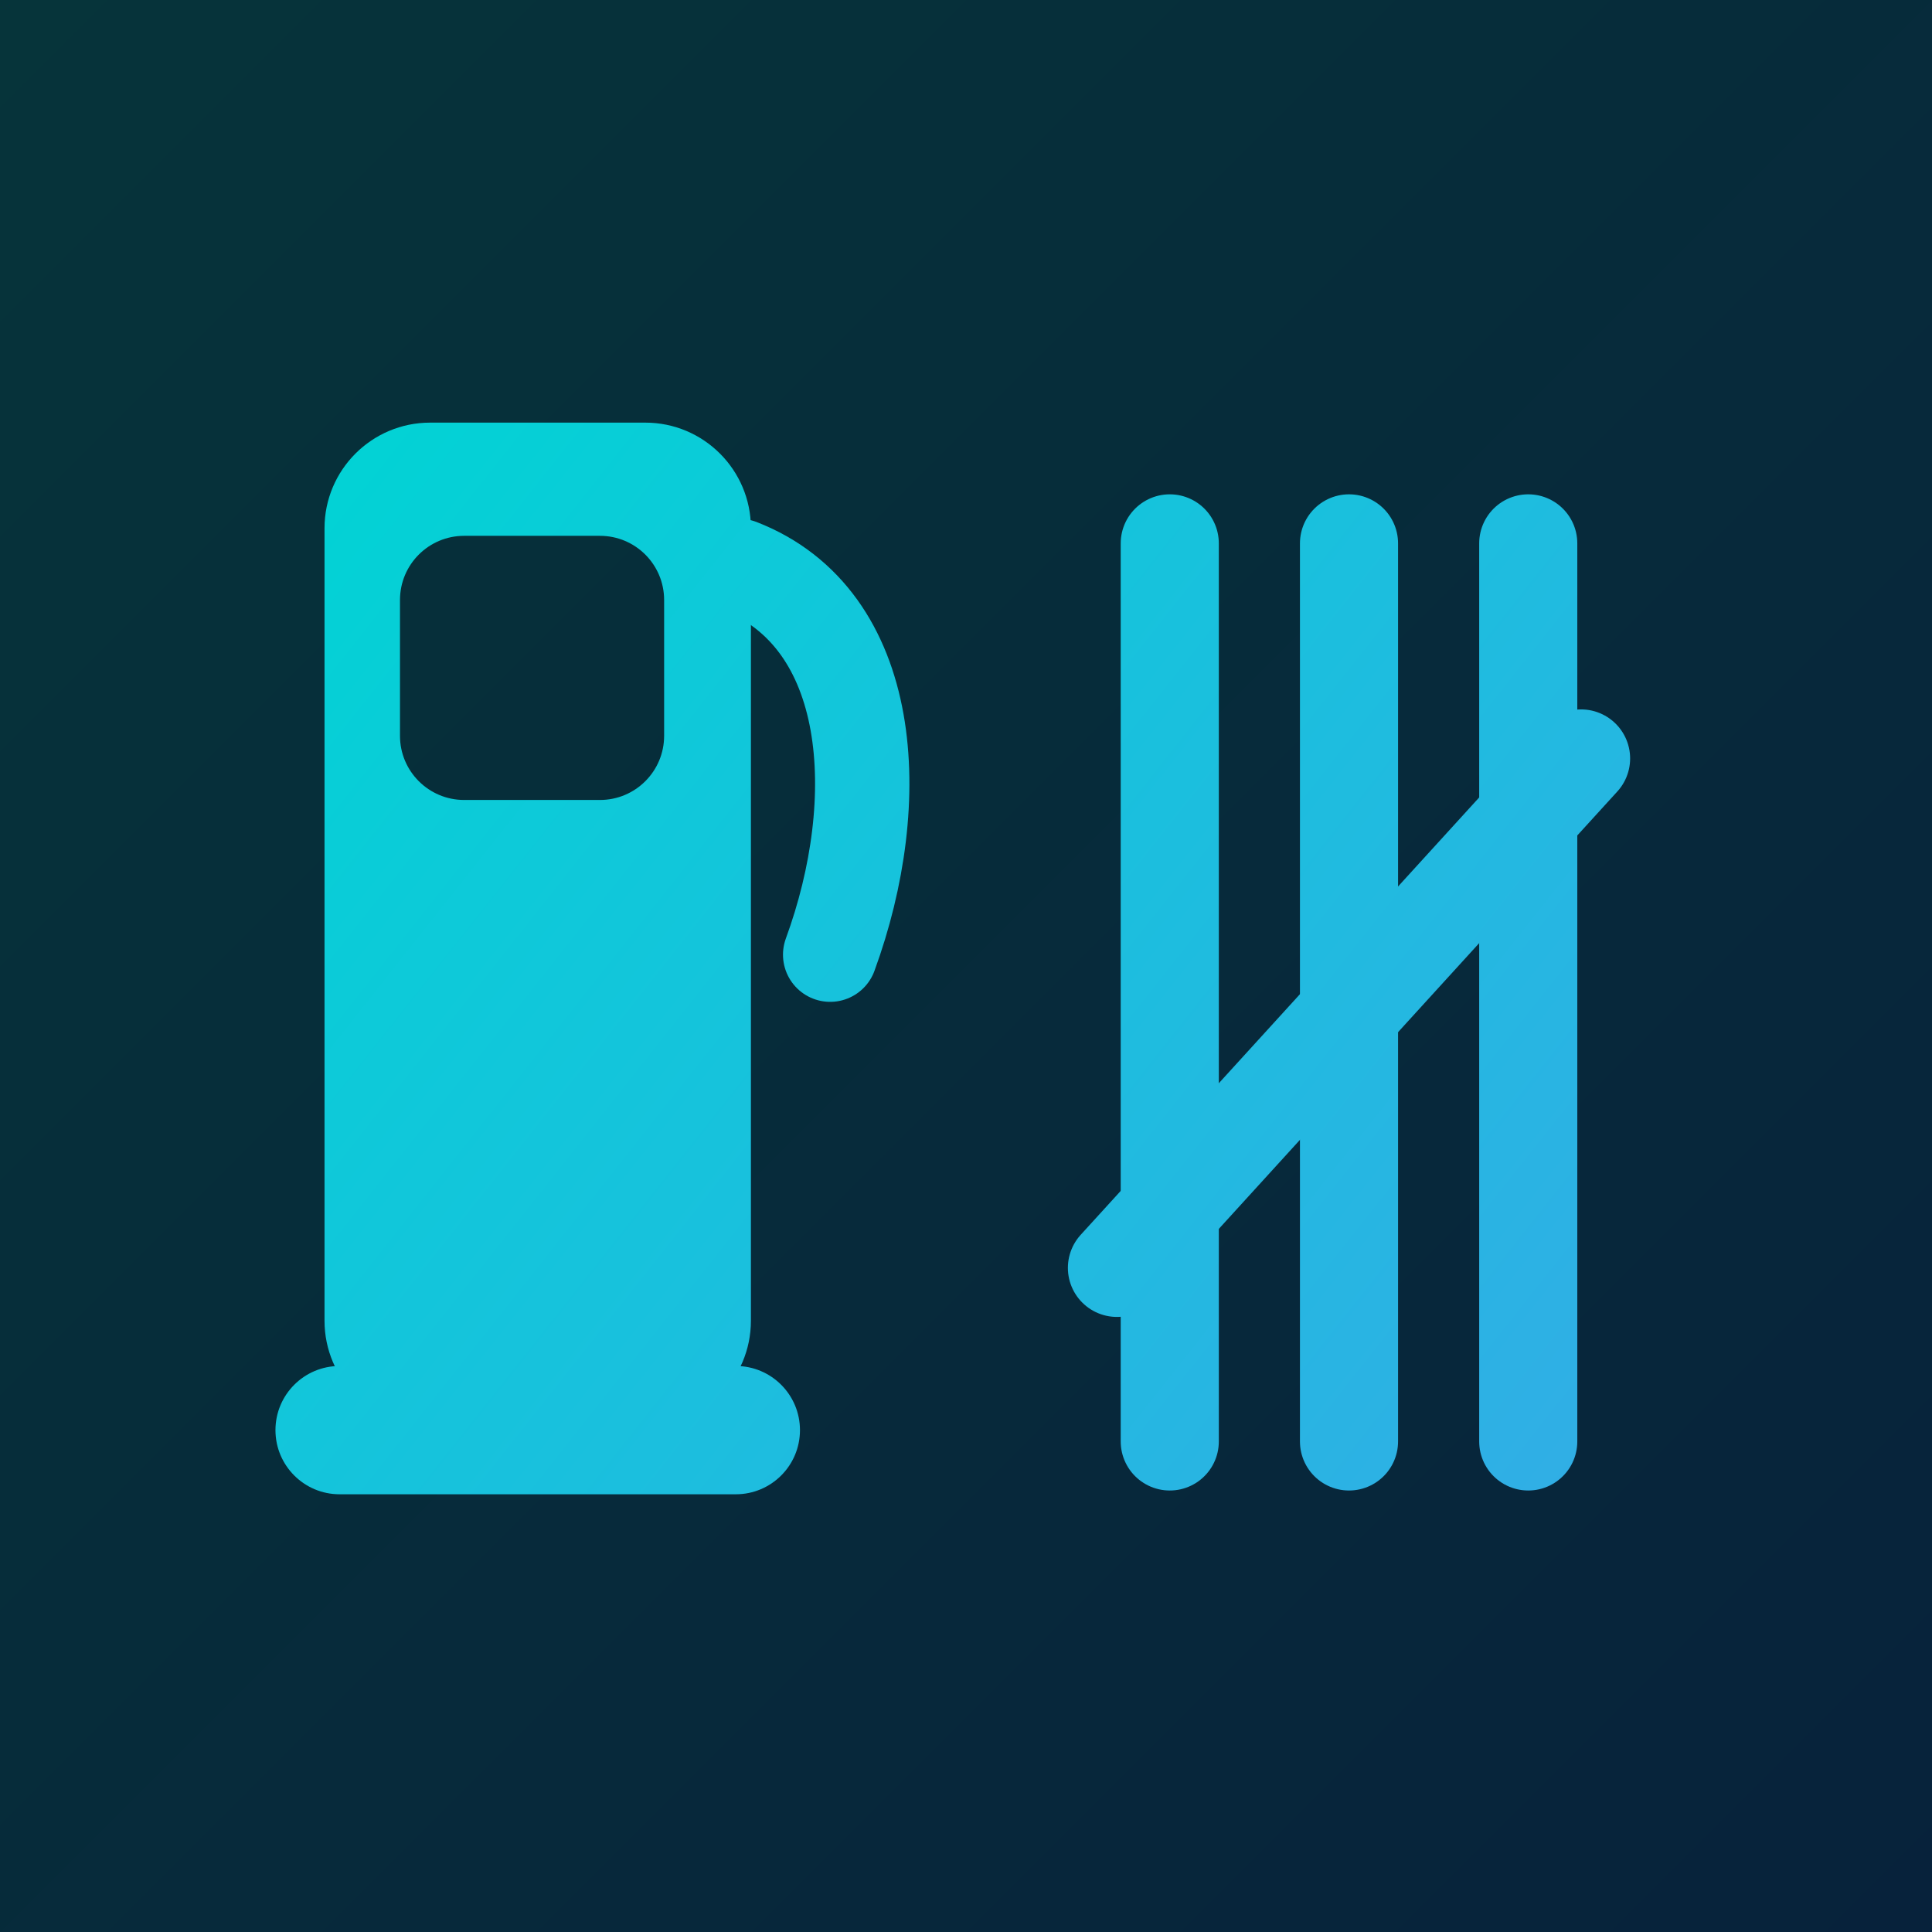
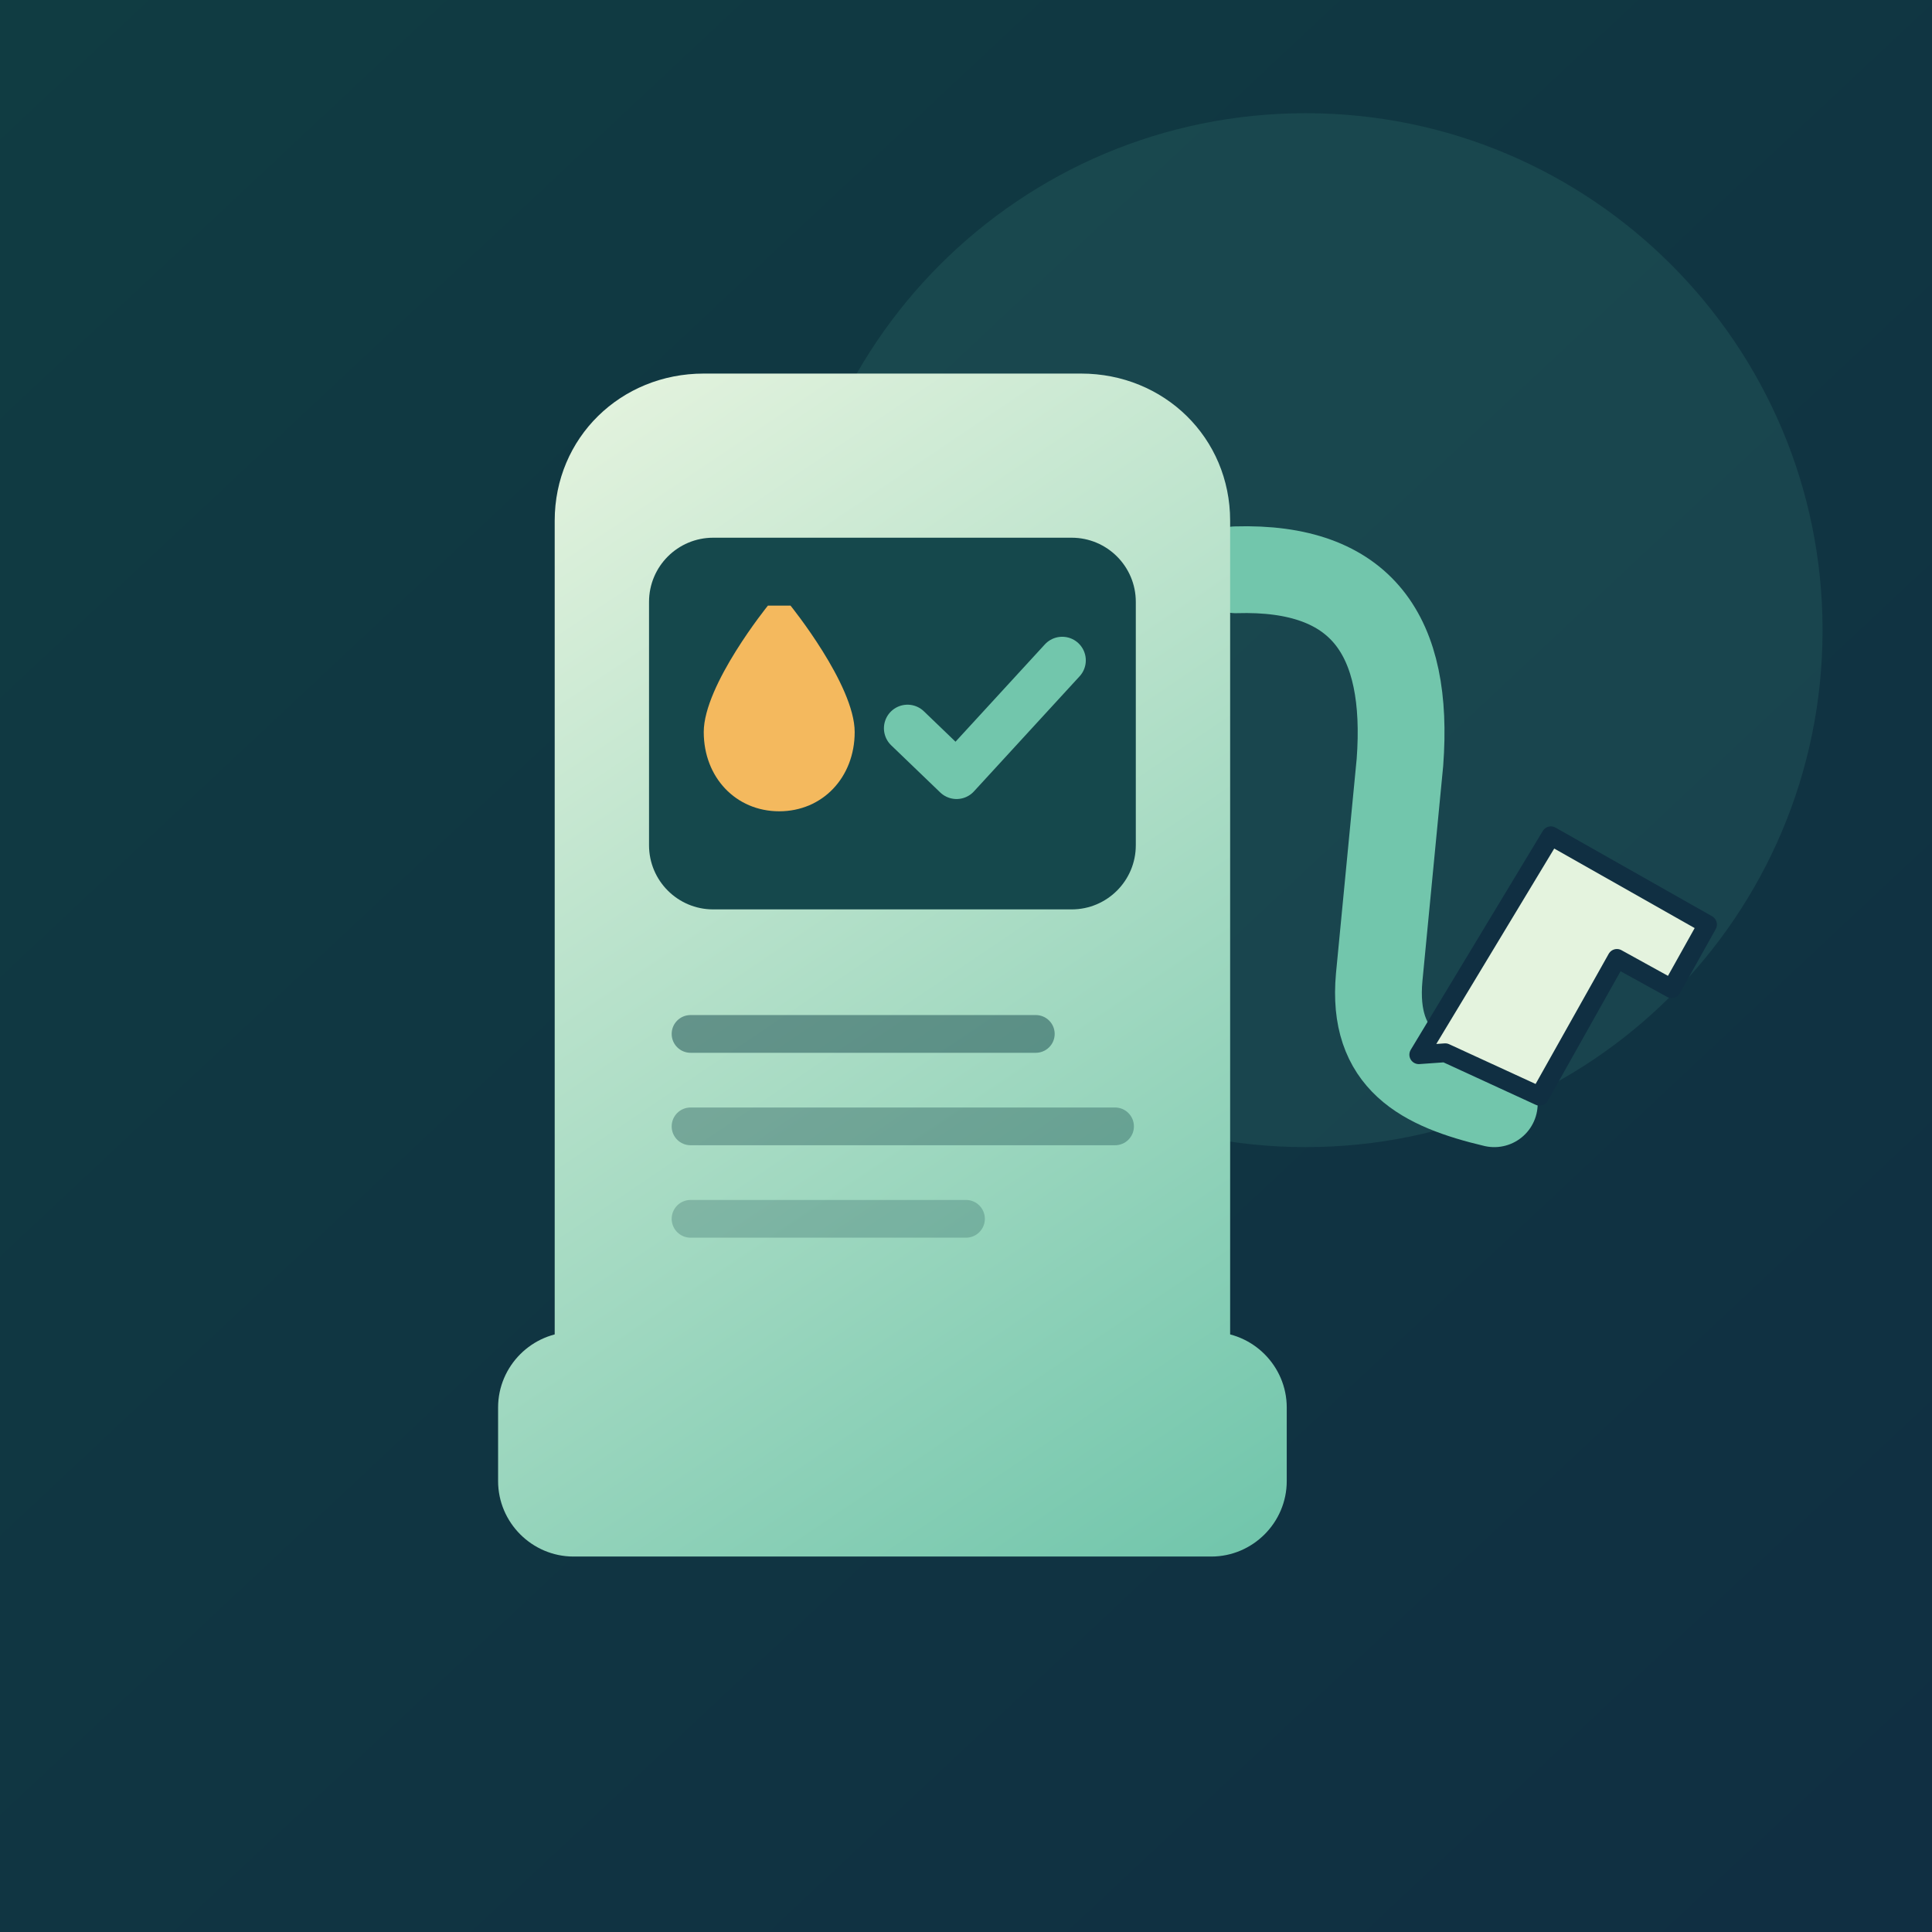
<svg xmlns="http://www.w3.org/2000/svg" width="1024" height="1024" viewBox="0 0 1024 1024">
  <defs>
-     <linearGradient id="bg" x1="0" y1="0" x2="1024" y2="1024" gradientUnits="userSpaceOnUse">
-       <stop offset="0" stop-color="#06343A" />
-       <stop offset="1" stop-color="#07223B" />
+     <linearGradient id="background" x1="0" y1="0" x2="960" y2="1024" gradientUnits="userSpaceOnUse">
+       <stop offset="0" stop-color="#103C42" />
+       <stop offset="1" stop-color="#102F42" />
    </linearGradient>
-     <linearGradient id="mark" x1="146" y1="224" x2="863" y2="791" gradientUnits="userSpaceOnUse">
-       <stop offset="0" stop-color="#00D4D4" />
-       <stop offset="1" stop-color="#32ADE6" />
+     <linearGradient id="pump" x1="287" y1="220" x2="680" y2="803" gradientUnits="userSpaceOnUse">
+       <stop offset="0" stop-color="#E4F3DE" />
+       <stop offset="1" stop-color="#72C6AC" />
    </linearGradient>
-     <mask id="pumpMask">
-       <rect x="0" y="0" width="1024" height="1024" fill="black" />
-       <g fill="white">
-         <rect x="172" y="224" width="226" height="532" rx="56" />
-         <rect x="146" y="724" width="278" height="68" rx="34" />
-         <path d="M 392 300 C 464 328, 470 424, 440 506" stroke="white" stroke-width="50" stroke-linecap="round" fill="none" />
-       </g>
-       <rect x="212" y="284" width="140" height="140" rx="34" fill="black" />
-     </mask>
  </defs>
-   <rect width="1024" height="1024" fill="url(#bg)" />
-   <rect x="0" y="0" width="1024" height="1024" fill="url(#mark)" mask="url(#pumpMask)" />
-   <g stroke="url(#mark)" stroke-width="52" stroke-linecap="round" fill="none">
-     <path d="M 620 288 L 620 764" />
-     <path d="M 715 288 L 715 764" />
-     <path d="M 810 288 L 810 764" />
-     <path d="M 592 672 L 838 402" />
-   </g>
+   <rect width="1024" height="1024" fill="url(#background)" />
+   <circle cx="692" cy="334" r="274" fill="#4A9E8A" opacity="0.16" />
+   <path d="M 655 302            C 722 300 747 337 742 404            L 731 518            C 727 562 754 576 792 585" fill="none" stroke="#72C6AC" stroke-width="46" stroke-linecap="round" stroke-linejoin="round" />
+   <path d="M 766 558            L 816 581            L 857 508            L 886 524            L 905 490            L 822 443            L 752 559 Z" fill="#E4F3DE" stroke="#102F42" stroke-width="10" stroke-linejoin="round" />
+   <path d="M 294 276            C 294 232 329 198 373 198            L 573 198            C 617 198 652 232 652 276            L 652 747            L 294 747 Z" fill="url(#pump)" />
+   <path d="M 264 746            C 264 724 282 706 304 706            L 642 706            C 664 706 682 724 682 746            L 682 785            C 682 807 664 825 642 825            L 304 825            C 282 825 264 807 264 785 Z" fill="url(#pump)" />
+   <rect x="344" y="285" width="258" height="197" rx="34" fill="#15484C" />
+   <path d="M 407 321            C 407 321 373 363 373 388            C 373 412 390 430 413 430            C 436 430 453 412 453 388            C 453 363 419 321 419 321 Z" fill="#F4B95E" />
+   <path d="M 481 386 L 507 411 L 563 350" fill="none" stroke="#72C6AC" stroke-width="25" stroke-linecap="round" stroke-linejoin="round" />
+   <rect x="356" y="538" width="203" height="20" rx="10" fill="#15484C" opacity="0.50" />
+   <rect x="356" y="587" width="245" height="20" rx="10" fill="#15484C" opacity="0.36" />
+   <rect x="356" y="636" width="166" height="20" rx="10" fill="#15484C" opacity="0.25" />
</svg>
